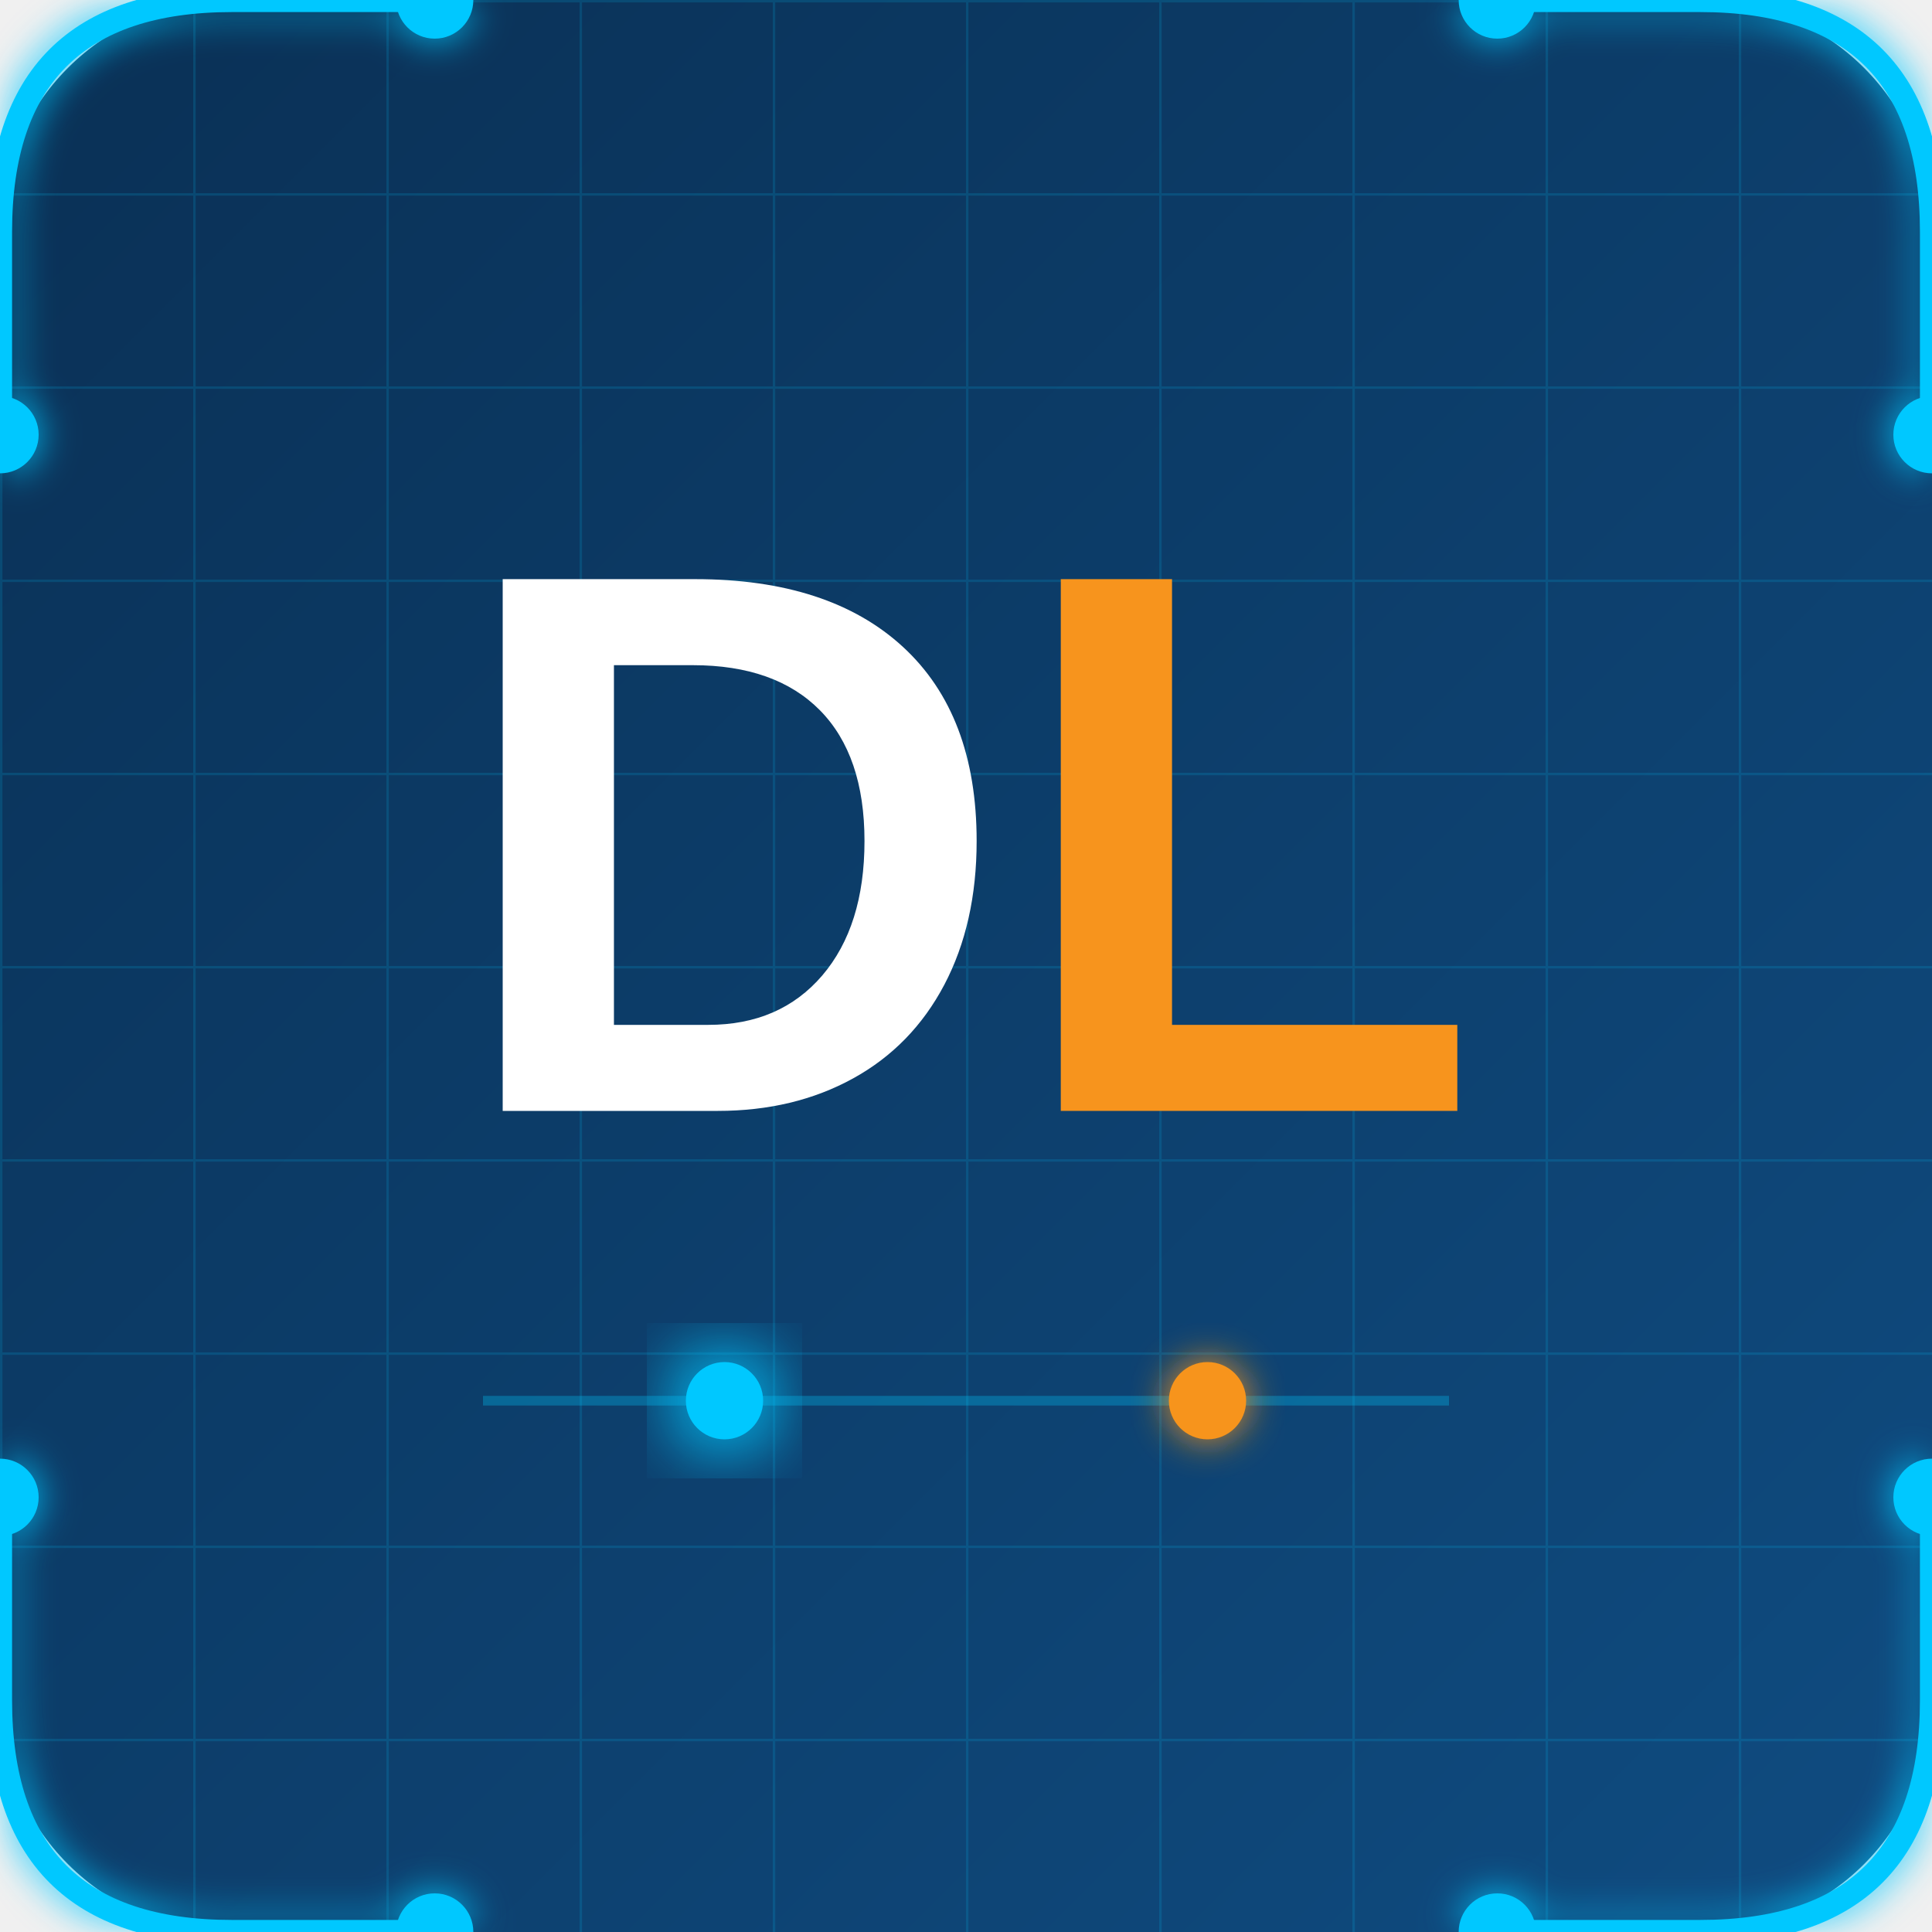
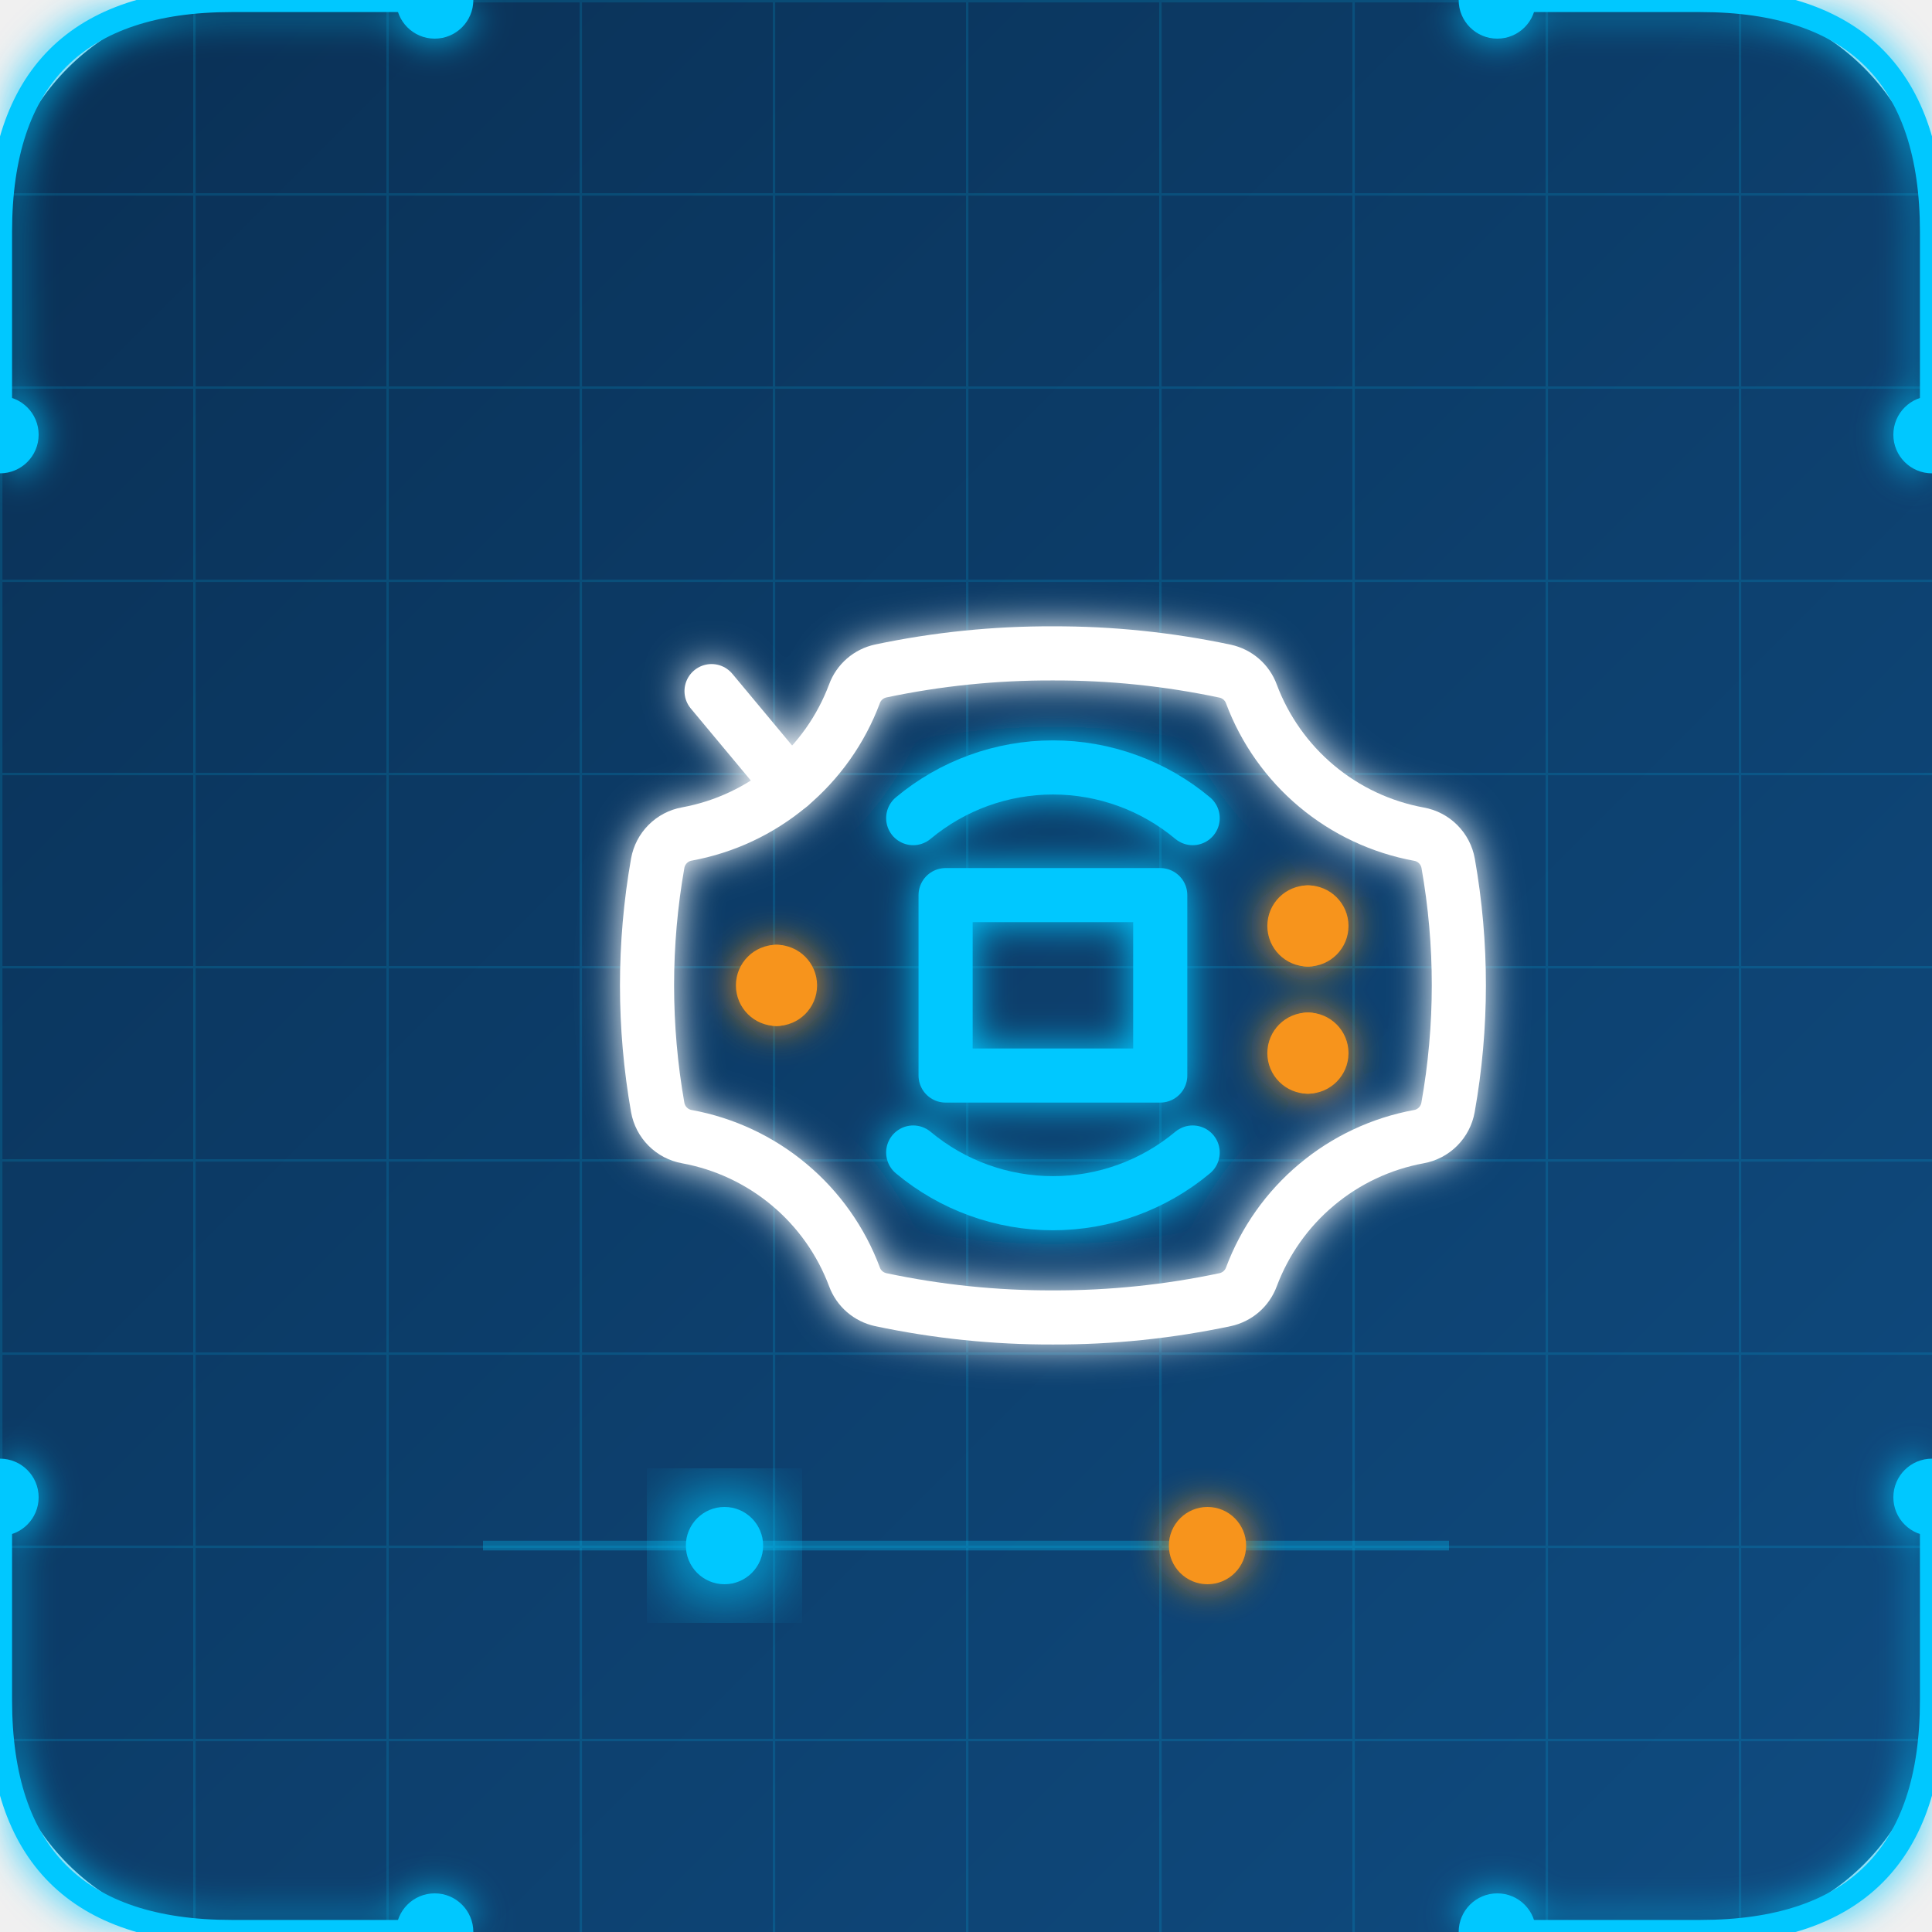
<svg xmlns="http://www.w3.org/2000/svg" viewBox="0 0 200 200">
  <defs>
    <pattern id="grid" width="20" height="20" patternUnits="userSpaceOnUse">
      <path d="M 20 0 L 0 0 0 20" fill="none" stroke="rgba(0,200,255,0.15)" stroke-width="0.5" />
    </pattern>
    <filter id="glow" x="-50%" y="-50%" width="200%" height="200%">
      <feGaussianBlur stdDeviation="2" result="coloredBlur" />
      <feMerge>
        <feMergeNode in="coloredBlur" />
        <feMergeNode in="SourceGraphic" />
      </feMerge>
    </filter>
    <filter id="strongGlow" x="-50%" y="-50%" width="200%" height="200%">
      <feGaussianBlur stdDeviation="4" result="coloredBlur" />
      <feMerge>
        <feMergeNode in="coloredBlur" />
        <feMergeNode in="coloredBlur" />
        <feMergeNode in="SourceGraphic" />
      </feMerge>
    </filter>
    <linearGradient id="bgGradient" x1="0%" y1="0%" x2="100%" y2="100%">
      <stop offset="0%" style="stop-color:#0A3055" />
      <stop offset="100%" style="stop-color:#0F4C81" />
    </linearGradient>
  </defs>
  <rect width="200" height="200" fill="url(#bgGradient)" rx="24" />
  <rect width="200" height="200" fill="url(#grid)" rx="24" />
  <g filter="url(#glow)">
    <path d="M 0 45 L 0 24 Q 0 0 24 0 L 45 0" fill="none" stroke="#00C8FF" stroke-width="2.5" />
    <circle cx="0" cy="45" r="4" fill="#00C8FF" />
    <circle cx="45" cy="0" r="4" fill="#00C8FF" />
    <path d="M 200 45 L 200 24 Q 200 0 176 0 L 155 0" fill="none" stroke="#00C8FF" stroke-width="2.5" />
    <circle cx="200" cy="45" r="4" fill="#00C8FF" />
    <circle cx="155" cy="0" r="4" fill="#00C8FF" />
    <path d="M 0 155 L 0 176 Q 0 200 24 200 L 45 200" fill="none" stroke="#00C8FF" stroke-width="2.5" />
    <circle cx="0" cy="155" r="4" fill="#00C8FF" />
    <circle cx="45" cy="200" r="4" fill="#00C8FF" />
    <path d="M 200 155 L 200 176 Q 200 200 176 200 L 155 200" fill="none" stroke="#00C8FF" stroke-width="2.5" />
    <circle cx="200" cy="155" r="4" fill="#00C8FF" />
    <circle cx="155" cy="200" r="4" fill="#00C8FF" />
  </g>
-   <text x="100" y="115" font-family="'Segoe UI', Arial, sans-serif" font-size="80" font-weight="700" fill="#FFFFFF" text-anchor="middle" letter-spacing="-4">
-     D<tspan fill="#F7941D">L</tspan>
-   </text>
-   <g transform="translate(100, 145)">
+   <g transform="translate(55, 48)" filter="url(#glow)">
+     <g transform="scale(4.5)">
+       <g transform="matrix(0.83 0 0 0.83 12 12)">
+         <g>
+           <g transform="matrix(1 0 0 1 -7.85 0)">
+             <path style="stroke: #F7941D; stroke-width: 1.5; fill: none;" transform=" translate(-4.15, -12)" d="M 4.338 12.377 C 4.131 12.377 3.963 12.21 3.963 12.002 C 3.963 11.795 4.131 11.627 4.338 11.627" stroke-linecap="round" />
+           </g>
+           <g transform="matrix(1 0 0 1 -7.47 0)">
+             <path style="stroke: #F7941D; stroke-width: 1.5; fill: none;" transform=" translate(-4.53, -12)" d="M 4.338 12.377 C 4.545 12.377 4.713 12.21 4.713 12.002 C 4.713 11.795 4.545 11.627 4.338 11.627" stroke-linecap="round" />
+           </g>
+           <g transform="matrix(1 0 0 1 6.88 -1.64)">
+             <path style="stroke: #F7941D; stroke-width: 1.5; fill: none;" transform=" translate(-18.88, -10.36)" d="M 19.067 10.73 C 18.86 10.73 18.692 10.562 18.692 10.355 C 18.692 10.148 18.86 9.98 19.067 9.98" stroke-linecap="round" />
+           </g>
+           <g transform="matrix(1 0 0 1 7.25 -1.64)">
+             <path style="stroke: #F7941D; stroke-width: 1.5; fill: none;" transform=" translate(-19.25, -10.36)" d="M 19.067 10.73 C 19.274 10.73 19.442 10.562 19.442 10.355 C 19.442 10.148 19.274 9.98 19.067 9.98" stroke-linecap="round" />
+           </g>
+           <g transform="matrix(1 0 0 1 6.88 1.88)">
+             <path style="stroke: #F7941D; stroke-width: 1.5; fill: none;" transform=" translate(-18.88, -13.88)" d="M 19.067 14.254 C 18.86 14.254 18.692 14.086 18.692 13.879 C 18.692 13.672 18.86 13.504 19.067 13.504" stroke-linecap="round" />
+           </g>
+           <g transform="matrix(1 0 0 1 7.25 1.88)">
+             <path style="stroke: #F7941D; stroke-width: 1.5; fill: none;" transform=" translate(-19.25, -13.88)" d="M 19.067 14.254 C 19.274 14.254 19.442 14.086 19.442 13.879 C 19.442 13.672 19.274 13.504 19.067 13.504" stroke-linecap="round" />
+           </g>
+           <g transform="matrix(1 0 0 1 0 0)">
+             <path style="stroke: #FFFFFF; stroke-width: 1.5; stroke-linecap: round; stroke-linejoin: round; fill: none;" transform=" translate(-12, -12)" d="M 23.25 12 C 23.25 13.135 23.149 14.268 22.95 15.385 C 22.914 15.586 22.818 15.771 22.673 15.916 C 22.529 16.061 22.344 16.158 22.143 16.194 C 21.099 16.385 20.122 16.844 19.309 17.526 C 18.495 18.207 17.872 19.088 17.5 20.082 C 17.442 20.239 17.345 20.38 17.218 20.49 C 17.091 20.6 16.938 20.676 16.774 20.712 C 15.204 21.044 13.604 21.21 12 21.205 C 10.396 21.21 8.795 21.044 7.226 20.712 C 7.062 20.676 6.909 20.6 6.782 20.49 C 6.655 20.38 6.558 20.239 6.5 20.082 C 6.128 19.087 5.504 18.206 4.69 17.525 C 3.875 16.843 2.898 16.385 1.853 16.194 C 1.652 16.158 1.467 16.061 1.323 15.916 C 1.178 15.771 1.082 15.586 1.046 15.385 C 0.651 13.146 0.651 10.854 1.046 8.615 C 1.082 8.414 1.178 8.229 1.323 8.084 C 1.467 7.939 1.652 7.842 1.853 7.806 C 2.898 7.615 3.875 7.157 4.69 6.475 C 5.504 5.794 6.128 4.913 6.5 3.918 C 6.558 3.76 6.655 3.62 6.782 3.51 C 6.909 3.4 7.062 3.324 7.226 3.288 C 8.796 2.957 10.396 2.794 12 2.8 C 13.604 2.795 15.204 2.961 16.774 3.293 C 16.938 3.329 17.091 3.405 17.218 3.515 C 17.345 3.625 17.442 3.765 17.5 3.923 C 17.872 4.918 18.496 5.799 19.31 6.48 C 20.125 7.162 21.102 7.62 22.147 7.811 C 22.348 7.847 22.533 7.944 22.677 8.089 C 22.822 8.234 22.918 8.419 22.954 8.62 C 23.151 9.736 23.251 10.867 23.25 12 L 23.25 12 Z" />
+           </g>
+           <g transform="matrix(1 0 0 1 0 0)">
+             <path style="stroke: #00C8FF; stroke-width: 1.5; stroke-linecap: round; stroke-linejoin: round; fill: none;" transform=" translate(-12, -12)" d="M 14.974 9.5 L 9.025 9.5 L 9.025 14.5 L 14.974 14.5 L 14.974 9.5 Z" />
+           </g>
+           <g transform="matrix(1 0 0 1 -8.37 -6.85)">
+             <path style="stroke: #FFFFFF; stroke-width: 1.5; stroke-linecap: round; stroke-linejoin: round; fill: none;" transform=" translate(-3.63, -5.15)" d="M 2.538 3.846 L 4.713 6.456" />
+           </g>
+           <g transform="matrix(1 0 0 1 0 5.34)">
+             <path style="stroke: #00C8FF; stroke-width: 1.5; stroke-linecap: round; stroke-linejoin: round; fill: none;" transform=" translate(-12, -17.34)" d="M 15.873 16.634 C 14.787 17.542 13.416 18.039 12 18.039 C 10.584 18.039 9.214 17.542 8.127 16.634" />
+           </g>
+           <g transform="matrix(1 0 0 1 0 -5.34)">
+             <path style="stroke: #00C8FF; stroke-width: 1.5; stroke-linecap: round; stroke-linejoin: round; fill: none;" transform=" translate(-12, -6.66)" d="M 15.873 7.366 C 14.787 6.458 13.416 5.961 12 5.961 C 10.584 5.961 9.214 6.458 8.127 7.366" />
+           </g>
+         </g>
+       </g>
+     </g>
+   </g>
+   <g transform="translate(100, 160)">
    <line x1="-50" y1="0" x2="50" y2="0" stroke="rgba(0,200,255,0.3)" stroke-width="1" />
    <line x1="-25" y1="0" x2="25" y2="0" stroke="#00C8FF" stroke-width="2" filter="url(#glow)" />
    <circle cx="-25" cy="0" r="4" fill="#00C8FF" filter="url(#strongGlow)" />
    <circle cx="25" cy="0" r="4" fill="#F7941D" filter="url(#glow)" />
  </g>
</svg>
